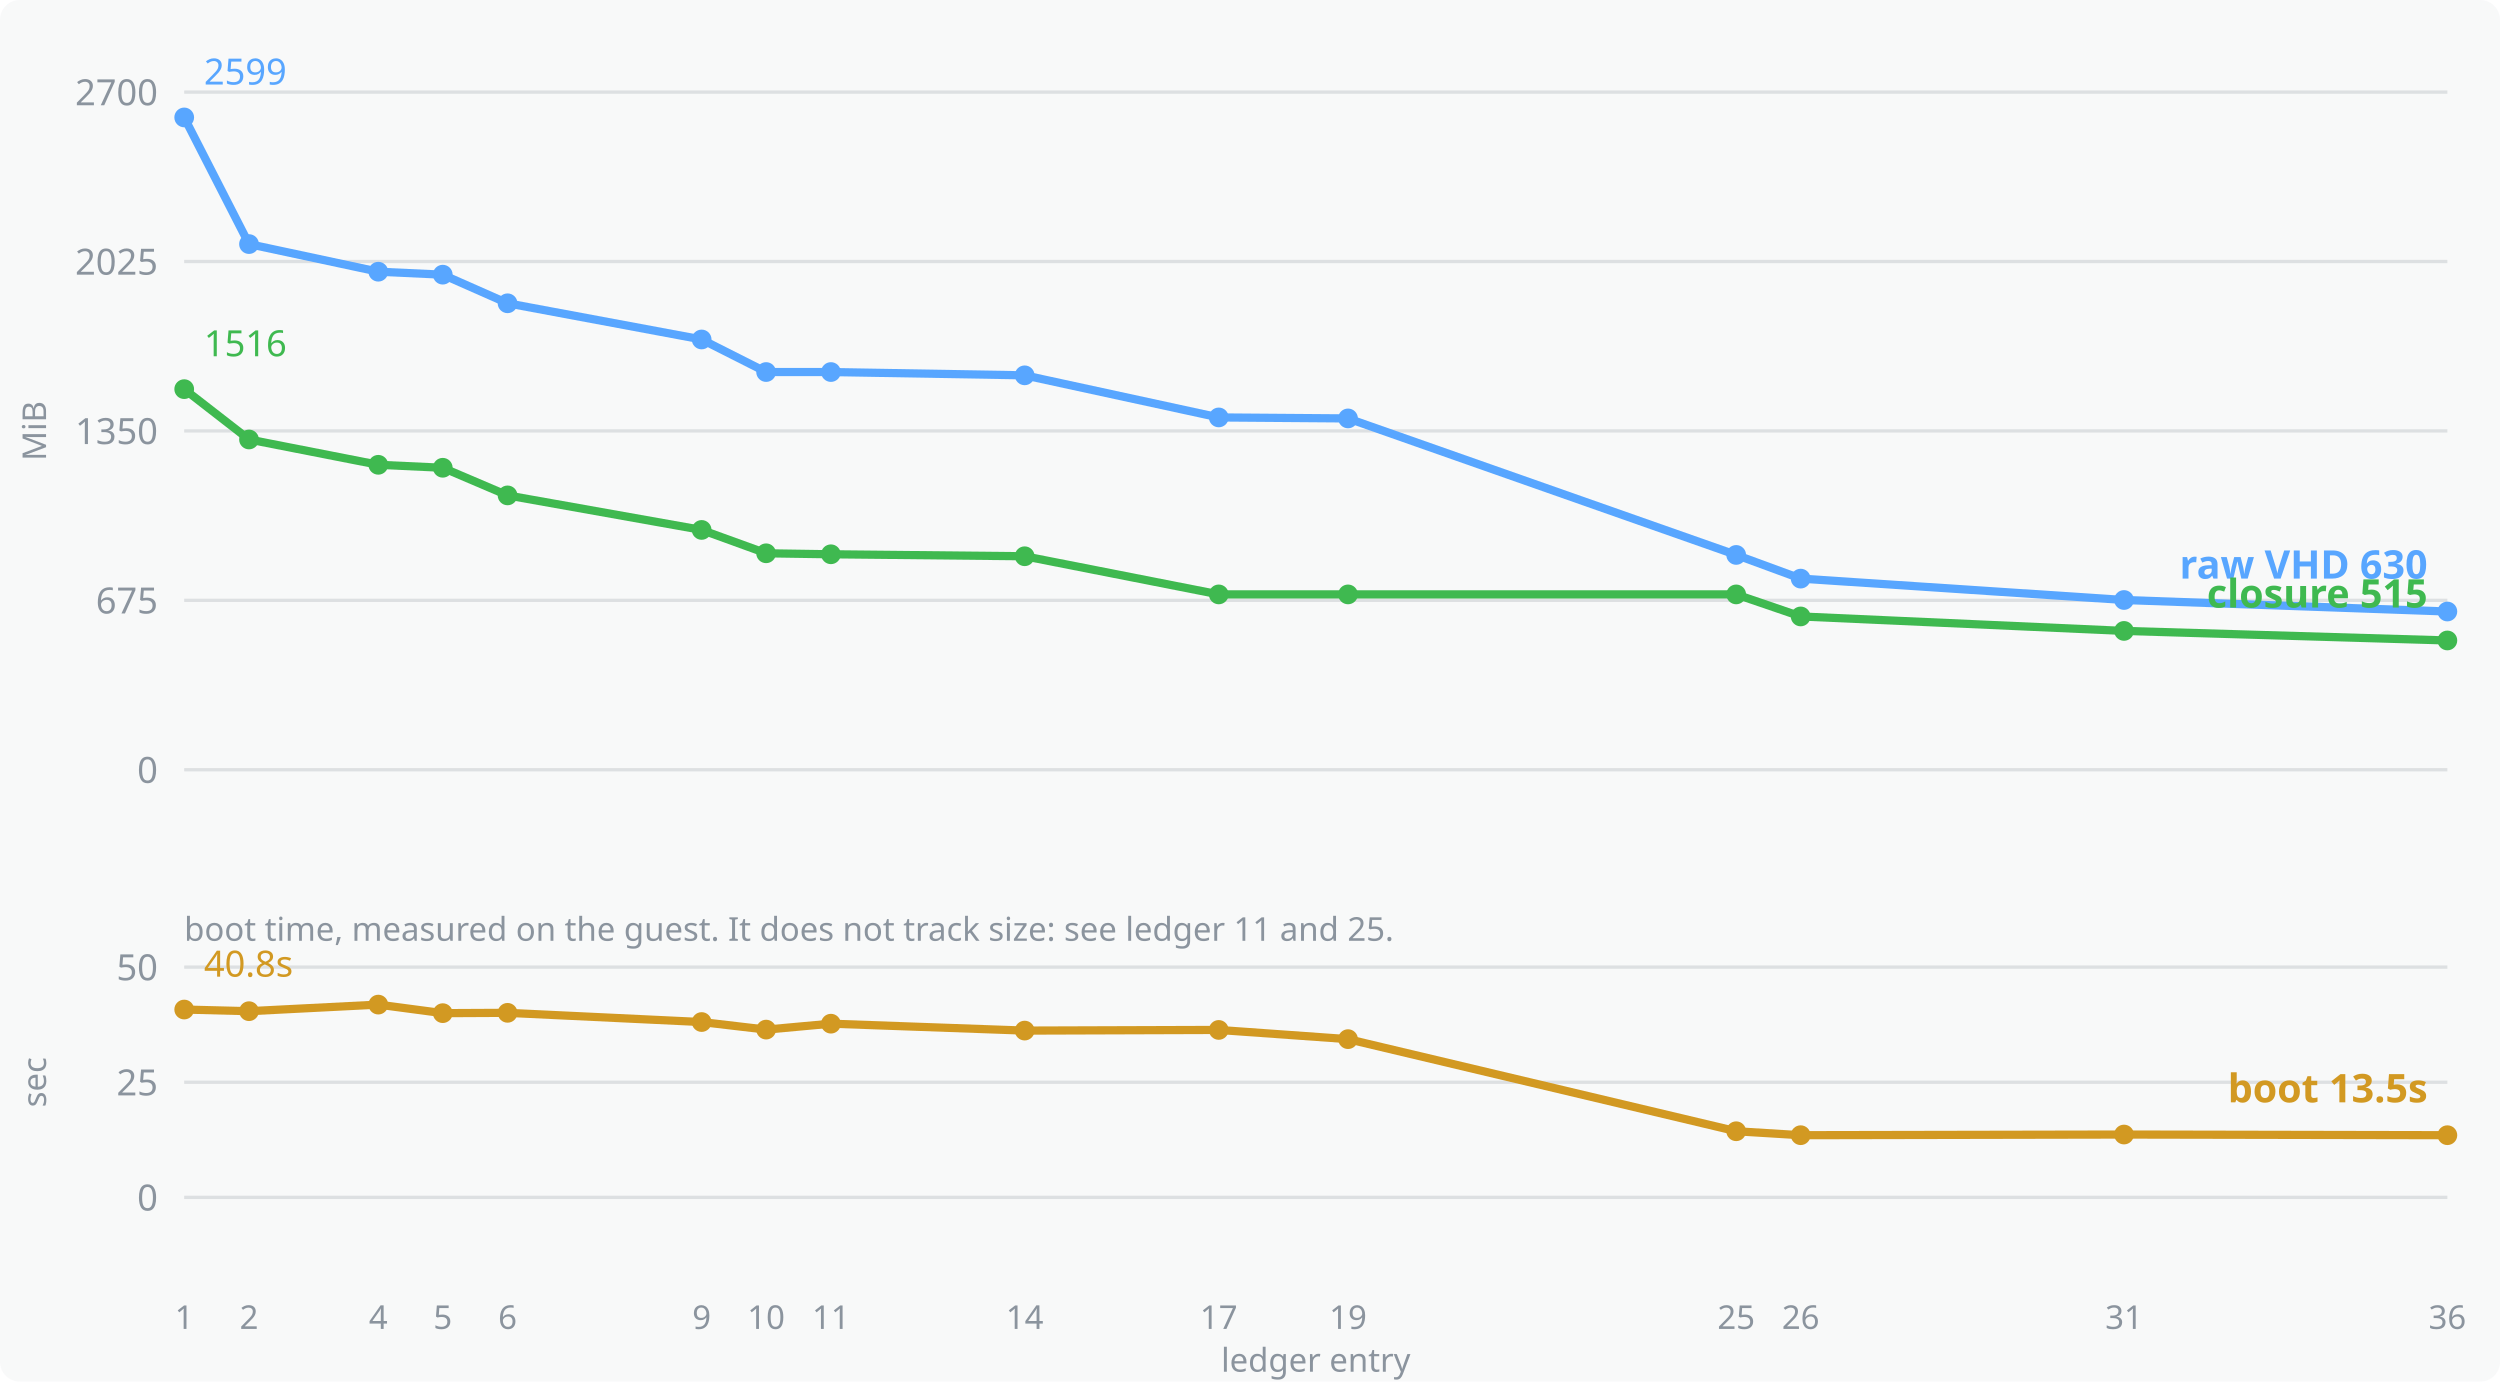
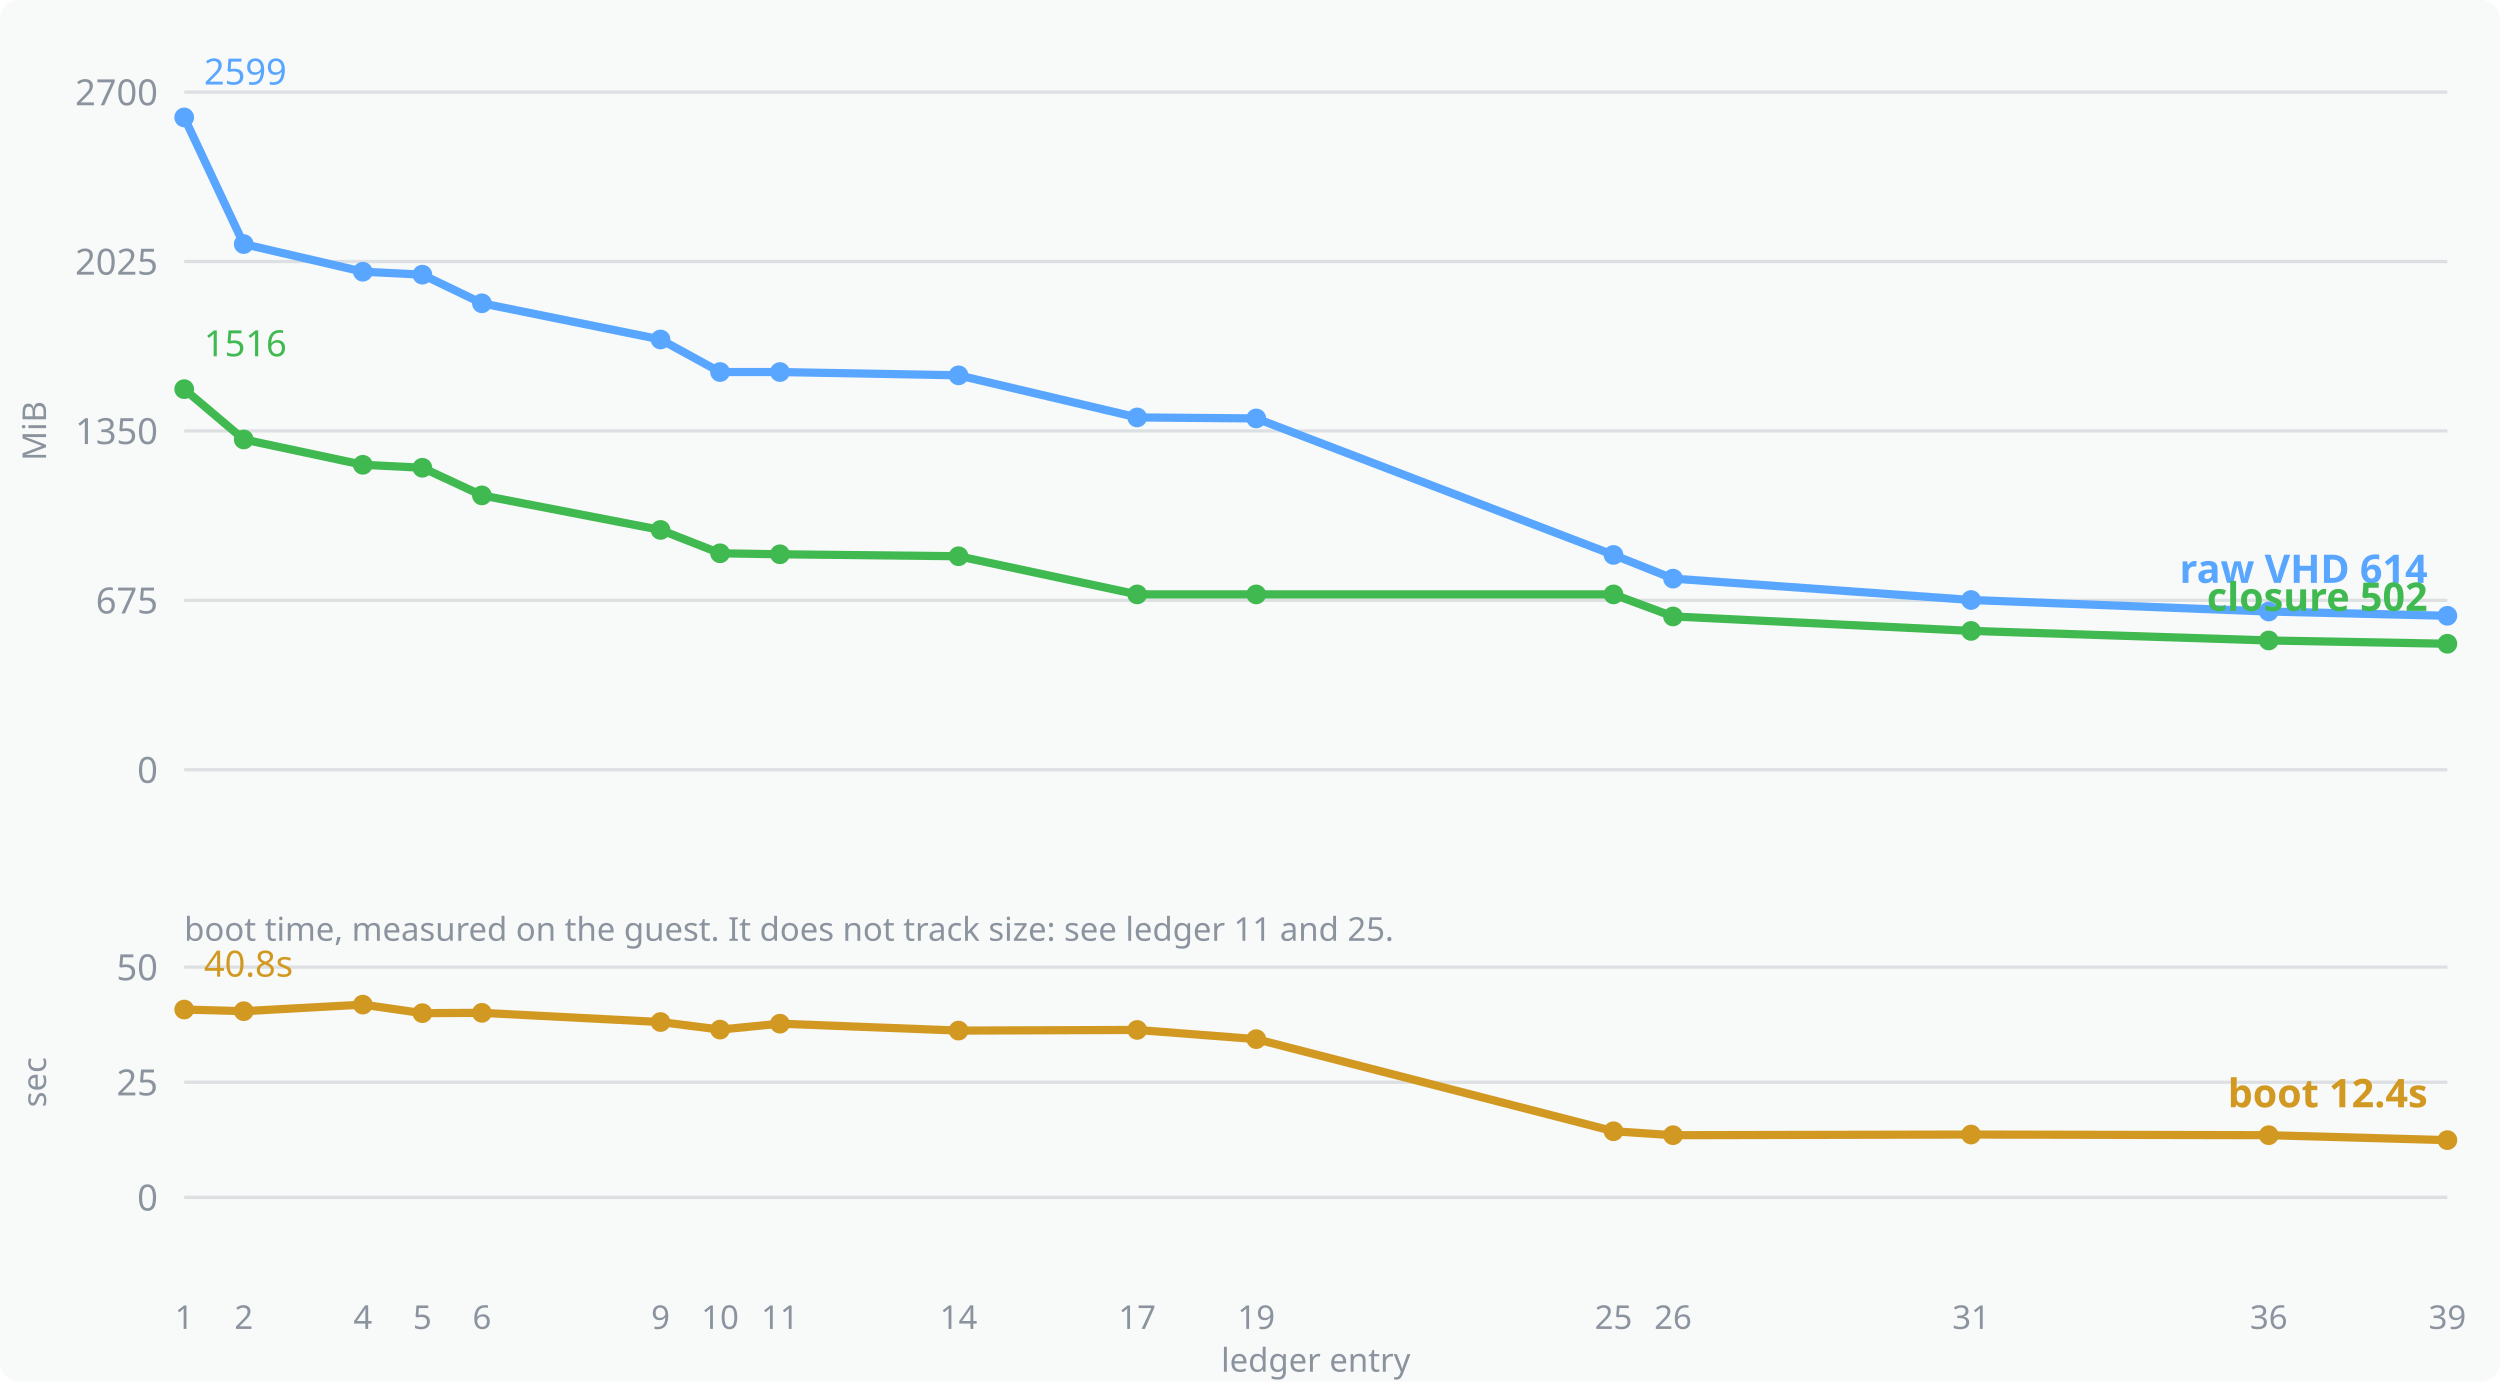
<svg xmlns="http://www.w3.org/2000/svg" viewBox="0 0 760 420" width="760" height="420" font-family="ui-sans-serif,system-ui,sans-serif">
  <rect width="760" height="420" fill="#8b949e" opacity="0.06" rx="6" />
  <line x1="56" y1="234.0" x2="744" y2="234.0" stroke="#8b949e40" stroke-width="1" />
  <text x="48" y="238.0" fill="#8b949e" font-size="11" text-anchor="end">0</text>
  <line x1="56" y1="182.5" x2="744" y2="182.5" stroke="#8b949e40" stroke-width="1" />
  <text x="48" y="186.5" fill="#8b949e" font-size="11" text-anchor="end">675</text>
  <line x1="56" y1="131.0" x2="744" y2="131.0" stroke="#8b949e40" stroke-width="1" />
  <text x="48" y="135.0" fill="#8b949e" font-size="11" text-anchor="end">1350</text>
  <line x1="56" y1="79.5" x2="744" y2="79.5" stroke="#8b949e40" stroke-width="1" />
  <text x="48" y="83.5" fill="#8b949e" font-size="11" text-anchor="end">2025</text>
  <line x1="56" y1="28.0" x2="744" y2="28.0" stroke="#8b949e40" stroke-width="1" />
  <text x="48" y="32.0" fill="#8b949e" font-size="11" text-anchor="end">2700</text>
  <text x="14" y="131.0" fill="#8b949e" font-size="10" text-anchor="middle" transform="rotate(-90 14 131.0)">MiB</text>
  <line x1="56" y1="364.0" x2="744" y2="364.0" stroke="#8b949e40" stroke-width="1" />
  <text x="48" y="368.0" fill="#8b949e" font-size="11" text-anchor="end">0</text>
  <line x1="56" y1="329.0" x2="744" y2="329.0" stroke="#8b949e40" stroke-width="1" />
  <text x="48" y="333.0" fill="#8b949e" font-size="11" text-anchor="end">25</text>
  <line x1="56" y1="294.0" x2="744" y2="294.0" stroke="#8b949e40" stroke-width="1" />
  <text x="48" y="298.0" fill="#8b949e" font-size="11" text-anchor="end">50</text>
  <text x="14" y="329.0" fill="#8b949e" font-size="10" text-anchor="middle" transform="rotate(-90 14 329.0)">sec</text>
  <text x="56" y="286" fill="#8b949e" font-size="10">boot time, measured on the guest. It does not track size: see ledger 11 and 25.</text>
  <text x="56.0" y="404" fill="#8b949e" font-size="10" text-anchor="middle">1</text>
-   <text x="75.7" y="404" fill="#8b949e" font-size="10" text-anchor="middle">2</text>
-   <text x="115.0" y="404" fill="#8b949e" font-size="10" text-anchor="middle">4</text>
-   <text x="134.6" y="404" fill="#8b949e" font-size="10" text-anchor="middle">5</text>
-   <text x="154.3" y="404" fill="#8b949e" font-size="10" text-anchor="middle">6</text>
-   <text x="213.3" y="404" fill="#8b949e" font-size="10" text-anchor="middle">9</text>
-   <text x="232.9" y="404" fill="#8b949e" font-size="10" text-anchor="middle">10</text>
-   <text x="252.6" y="404" fill="#8b949e" font-size="10" text-anchor="middle">11</text>
-   <text x="311.5" y="404" fill="#8b949e" font-size="10" text-anchor="middle">14</text>
-   <text x="370.5" y="404" fill="#8b949e" font-size="10" text-anchor="middle">17</text>
-   <text x="409.8" y="404" fill="#8b949e" font-size="10" text-anchor="middle">19</text>
-   <text x="527.8" y="404" fill="#8b949e" font-size="10" text-anchor="middle">25</text>
-   <text x="547.4" y="404" fill="#8b949e" font-size="10" text-anchor="middle">26</text>
-   <text x="645.7" y="404" fill="#8b949e" font-size="10" text-anchor="middle">31</text>
-   <text x="744.0" y="404" fill="#8b949e" font-size="10" text-anchor="middle">36</text>
+   <text x="74.1" y="404" fill="#8b949e" font-size="10" text-anchor="middle">2</text>
+   <text x="110.3" y="404" fill="#8b949e" font-size="10" text-anchor="middle">4</text>
+   <text x="128.4" y="404" fill="#8b949e" font-size="10" text-anchor="middle">5</text>
+   <text x="146.5" y="404" fill="#8b949e" font-size="10" text-anchor="middle">6</text>
+   <text x="200.8" y="404" fill="#8b949e" font-size="10" text-anchor="middle">9</text>
+   <text x="218.9" y="404" fill="#8b949e" font-size="10" text-anchor="middle">10</text>
+   <text x="237.1" y="404" fill="#8b949e" font-size="10" text-anchor="middle">11</text>
+   <text x="291.4" y="404" fill="#8b949e" font-size="10" text-anchor="middle">14</text>
+   <text x="345.7" y="404" fill="#8b949e" font-size="10" text-anchor="middle">17</text>
+   <text x="381.9" y="404" fill="#8b949e" font-size="10" text-anchor="middle">19</text>
+   <text x="490.5" y="404" fill="#8b949e" font-size="10" text-anchor="middle">25</text>
+   <text x="508.6" y="404" fill="#8b949e" font-size="10" text-anchor="middle">26</text>
+   <text x="599.2" y="404" fill="#8b949e" font-size="10" text-anchor="middle">31</text>
+   <text x="689.7" y="404" fill="#8b949e" font-size="10" text-anchor="middle">36</text>
+   <text x="744.0" y="404" fill="#8b949e" font-size="10" text-anchor="middle">39</text>
  <text x="400.0" y="417" fill="#8b949e" font-size="10" text-anchor="middle">ledger entry</text>
-   <path d="M56.0,35.7 L75.7,74.2 L115.0,82.6 L134.6,83.5 L154.3,92.2 L213.3,103.2 L232.9,113.1 L252.6,113.1 L311.5,114.1 L370.5,126.9 L409.8,127.2 L527.8,168.7 L547.4,175.9 L645.7,182.4 L744.0,185.9" fill="none" stroke="#58a6ff" stroke-width="2.5" stroke-linejoin="round" stroke-linecap="round" />
+   <path d="M56.0,35.7 L74.1,74.2 L110.3,82.6 L128.4,83.5 L146.5,92.2 L200.8,103.2 L218.9,113.1 L237.1,113.1 L291.4,114.1 L345.7,126.9 L381.9,127.2 L490.5,168.7 L508.6,175.9 L599.2,182.4 L689.7,185.9 L744.0,187.2" fill="none" stroke="#58a6ff" stroke-width="2.5" stroke-linejoin="round" stroke-linecap="round" />
  <circle cx="56.0" cy="35.7" r="3" fill="#58a6ff" />
-   <circle cx="75.7" cy="74.2" r="3" fill="#58a6ff" />
-   <circle cx="115.0" cy="82.6" r="3" fill="#58a6ff" />
-   <circle cx="134.6" cy="83.5" r="3" fill="#58a6ff" />
-   <circle cx="154.3" cy="92.2" r="3" fill="#58a6ff" />
-   <circle cx="213.3" cy="103.2" r="3" fill="#58a6ff" />
-   <circle cx="232.9" cy="113.1" r="3" fill="#58a6ff" />
-   <circle cx="252.6" cy="113.1" r="3" fill="#58a6ff" />
-   <circle cx="311.5" cy="114.1" r="3" fill="#58a6ff" />
-   <circle cx="370.5" cy="126.9" r="3" fill="#58a6ff" />
-   <circle cx="409.8" cy="127.2" r="3" fill="#58a6ff" />
-   <circle cx="527.8" cy="168.7" r="3" fill="#58a6ff" />
-   <circle cx="547.4" cy="175.9" r="3" fill="#58a6ff" />
-   <circle cx="645.7" cy="182.4" r="3" fill="#58a6ff" />
-   <circle cx="744.0" cy="185.9" r="3" fill="#58a6ff" />
-   <path d="M56.0,118.3 L75.7,133.6 L115.0,141.3 L134.6,142.2 L154.3,150.6 L213.3,161.1 L232.9,168.2 L252.6,168.5 L311.5,169.1 L370.5,180.7 L409.8,180.7 L527.8,180.7 L547.4,187.4 L645.7,191.8 L744.0,194.7" fill="none" stroke="#3fb950" stroke-width="2.5" stroke-linejoin="round" stroke-linecap="round" />
+   <circle cx="74.1" cy="74.2" r="3" fill="#58a6ff" />
+   <circle cx="110.3" cy="82.6" r="3" fill="#58a6ff" />
+   <circle cx="128.4" cy="83.5" r="3" fill="#58a6ff" />
+   <circle cx="146.5" cy="92.2" r="3" fill="#58a6ff" />
+   <circle cx="200.8" cy="103.2" r="3" fill="#58a6ff" />
+   <circle cx="218.9" cy="113.1" r="3" fill="#58a6ff" />
+   <circle cx="237.1" cy="113.1" r="3" fill="#58a6ff" />
+   <circle cx="291.4" cy="114.1" r="3" fill="#58a6ff" />
+   <circle cx="345.7" cy="126.9" r="3" fill="#58a6ff" />
+   <circle cx="381.9" cy="127.2" r="3" fill="#58a6ff" />
+   <circle cx="490.5" cy="168.7" r="3" fill="#58a6ff" />
+   <circle cx="508.6" cy="175.9" r="3" fill="#58a6ff" />
+   <circle cx="599.2" cy="182.4" r="3" fill="#58a6ff" />
+   <circle cx="689.7" cy="185.9" r="3" fill="#58a6ff" />
+   <circle cx="744.0" cy="187.2" r="3" fill="#58a6ff" />
+   <path d="M56.0,118.3 L74.1,133.6 L110.3,141.3 L128.4,142.2 L146.5,150.6 L200.8,161.1 L218.9,168.2 L237.1,168.5 L291.4,169.1 L345.7,180.7 L381.9,180.7 L490.5,180.7 L508.6,187.4 L599.2,191.8 L689.7,194.7 L744.0,195.7" fill="none" stroke="#3fb950" stroke-width="2.5" stroke-linejoin="round" stroke-linecap="round" />
  <circle cx="56.0" cy="118.3" r="3" fill="#3fb950" />
-   <circle cx="75.7" cy="133.6" r="3" fill="#3fb950" />
-   <circle cx="115.0" cy="141.3" r="3" fill="#3fb950" />
-   <circle cx="134.6" cy="142.2" r="3" fill="#3fb950" />
-   <circle cx="154.3" cy="150.6" r="3" fill="#3fb950" />
-   <circle cx="213.3" cy="161.1" r="3" fill="#3fb950" />
-   <circle cx="232.9" cy="168.2" r="3" fill="#3fb950" />
-   <circle cx="252.6" cy="168.5" r="3" fill="#3fb950" />
-   <circle cx="311.5" cy="169.1" r="3" fill="#3fb950" />
-   <circle cx="370.5" cy="180.7" r="3" fill="#3fb950" />
-   <circle cx="409.8" cy="180.7" r="3" fill="#3fb950" />
-   <circle cx="527.8" cy="180.7" r="3" fill="#3fb950" />
-   <circle cx="547.4" cy="187.4" r="3" fill="#3fb950" />
-   <circle cx="645.7" cy="191.8" r="3" fill="#3fb950" />
-   <circle cx="744.0" cy="194.7" r="3" fill="#3fb950" />
-   <path d="M56.0,306.9 L75.7,307.4 L115.0,305.4 L134.6,308.0 L154.3,307.9 L213.3,310.7 L232.9,313.0 L252.6,311.2 L311.5,313.3 L370.5,313.1 L409.8,315.9 L527.8,343.9 L547.4,345.1 L645.7,344.9 L744.0,345.1" fill="none" stroke="#d29922" stroke-width="2.5" stroke-linejoin="round" stroke-linecap="round" />
+   <circle cx="74.1" cy="133.6" r="3" fill="#3fb950" />
+   <circle cx="110.3" cy="141.3" r="3" fill="#3fb950" />
+   <circle cx="128.4" cy="142.2" r="3" fill="#3fb950" />
+   <circle cx="146.5" cy="150.6" r="3" fill="#3fb950" />
+   <circle cx="200.8" cy="161.1" r="3" fill="#3fb950" />
+   <circle cx="218.9" cy="168.2" r="3" fill="#3fb950" />
+   <circle cx="237.1" cy="168.5" r="3" fill="#3fb950" />
+   <circle cx="291.4" cy="169.1" r="3" fill="#3fb950" />
+   <circle cx="345.7" cy="180.7" r="3" fill="#3fb950" />
+   <circle cx="381.9" cy="180.7" r="3" fill="#3fb950" />
+   <circle cx="490.5" cy="180.7" r="3" fill="#3fb950" />
+   <circle cx="508.6" cy="187.4" r="3" fill="#3fb950" />
+   <circle cx="599.2" cy="191.8" r="3" fill="#3fb950" />
+   <circle cx="689.7" cy="194.7" r="3" fill="#3fb950" />
+   <circle cx="744.0" cy="195.7" r="3" fill="#3fb950" />
+   <path d="M56.0,306.9 L74.1,307.4 L110.3,305.4 L128.4,308.0 L146.5,307.9 L200.8,310.7 L218.9,313.0 L237.1,311.2 L291.4,313.3 L345.7,313.1 L381.9,315.9 L490.5,343.9 L508.6,345.1 L599.2,344.9 L689.7,345.1 L744.0,346.6" fill="none" stroke="#d29922" stroke-width="2.5" stroke-linejoin="round" stroke-linecap="round" />
  <circle cx="56.0" cy="306.9" r="3" fill="#d29922" />
-   <circle cx="75.7" cy="307.4" r="3" fill="#d29922" />
-   <circle cx="115.0" cy="305.4" r="3" fill="#d29922" />
-   <circle cx="134.6" cy="308.0" r="3" fill="#d29922" />
-   <circle cx="154.3" cy="307.9" r="3" fill="#d29922" />
-   <circle cx="213.3" cy="310.7" r="3" fill="#d29922" />
-   <circle cx="232.9" cy="313.0" r="3" fill="#d29922" />
-   <circle cx="252.6" cy="311.2" r="3" fill="#d29922" />
-   <circle cx="311.5" cy="313.3" r="3" fill="#d29922" />
-   <circle cx="370.5" cy="313.1" r="3" fill="#d29922" />
-   <circle cx="409.8" cy="315.9" r="3" fill="#d29922" />
-   <circle cx="527.8" cy="343.9" r="3" fill="#d29922" />
-   <circle cx="547.4" cy="345.1" r="3" fill="#d29922" />
-   <circle cx="645.7" cy="344.9" r="3" fill="#d29922" />
-   <circle cx="744.0" cy="345.1" r="3" fill="#d29922" />
-   <text x="738.0" y="175.9" fill="#58a6ff" font-size="12" font-weight="600" text-anchor="end">raw VHD 630</text>
+   <circle cx="74.1" cy="307.4" r="3" fill="#d29922" />
+   <circle cx="110.3" cy="305.4" r="3" fill="#d29922" />
+   <circle cx="128.4" cy="308.0" r="3" fill="#d29922" />
+   <circle cx="146.5" cy="307.9" r="3" fill="#d29922" />
+   <circle cx="200.8" cy="310.7" r="3" fill="#d29922" />
+   <circle cx="218.9" cy="313.0" r="3" fill="#d29922" />
+   <circle cx="237.1" cy="311.2" r="3" fill="#d29922" />
+   <circle cx="291.4" cy="313.3" r="3" fill="#d29922" />
+   <circle cx="345.7" cy="313.1" r="3" fill="#d29922" />
+   <circle cx="381.9" cy="315.9" r="3" fill="#d29922" />
+   <circle cx="490.5" cy="343.9" r="3" fill="#d29922" />
+   <circle cx="508.6" cy="345.1" r="3" fill="#d29922" />
+   <circle cx="599.2" cy="344.9" r="3" fill="#d29922" />
+   <circle cx="689.7" cy="345.1" r="3" fill="#d29922" />
+   <circle cx="744.0" cy="346.6" r="3" fill="#d29922" />
+   <text x="738.0" y="177.2" fill="#58a6ff" font-size="12" font-weight="600" text-anchor="end">raw VHD 614</text>
  <text x="62.0" y="25.7" fill="#58a6ff" font-size="11" text-anchor="start">2599</text>
-   <text x="738.0" y="184.7" fill="#3fb950" font-size="12" font-weight="600" text-anchor="end">closure 515</text>
+   <text x="738.0" y="185.7" fill="#3fb950" font-size="12" font-weight="600" text-anchor="end">closure 502</text>
  <text x="62.0" y="108.3" fill="#3fb950" font-size="11" text-anchor="start">1516</text>
-   <text x="738.0" y="335.1" fill="#d29922" font-size="12" font-weight="600" text-anchor="end">boot 13.5s</text>
+   <text x="738.0" y="336.6" fill="#d29922" font-size="12" font-weight="600" text-anchor="end">boot 12.4s</text>
  <text x="62.0" y="296.9" fill="#d29922" font-size="11" text-anchor="start">40.8s</text>
</svg>
